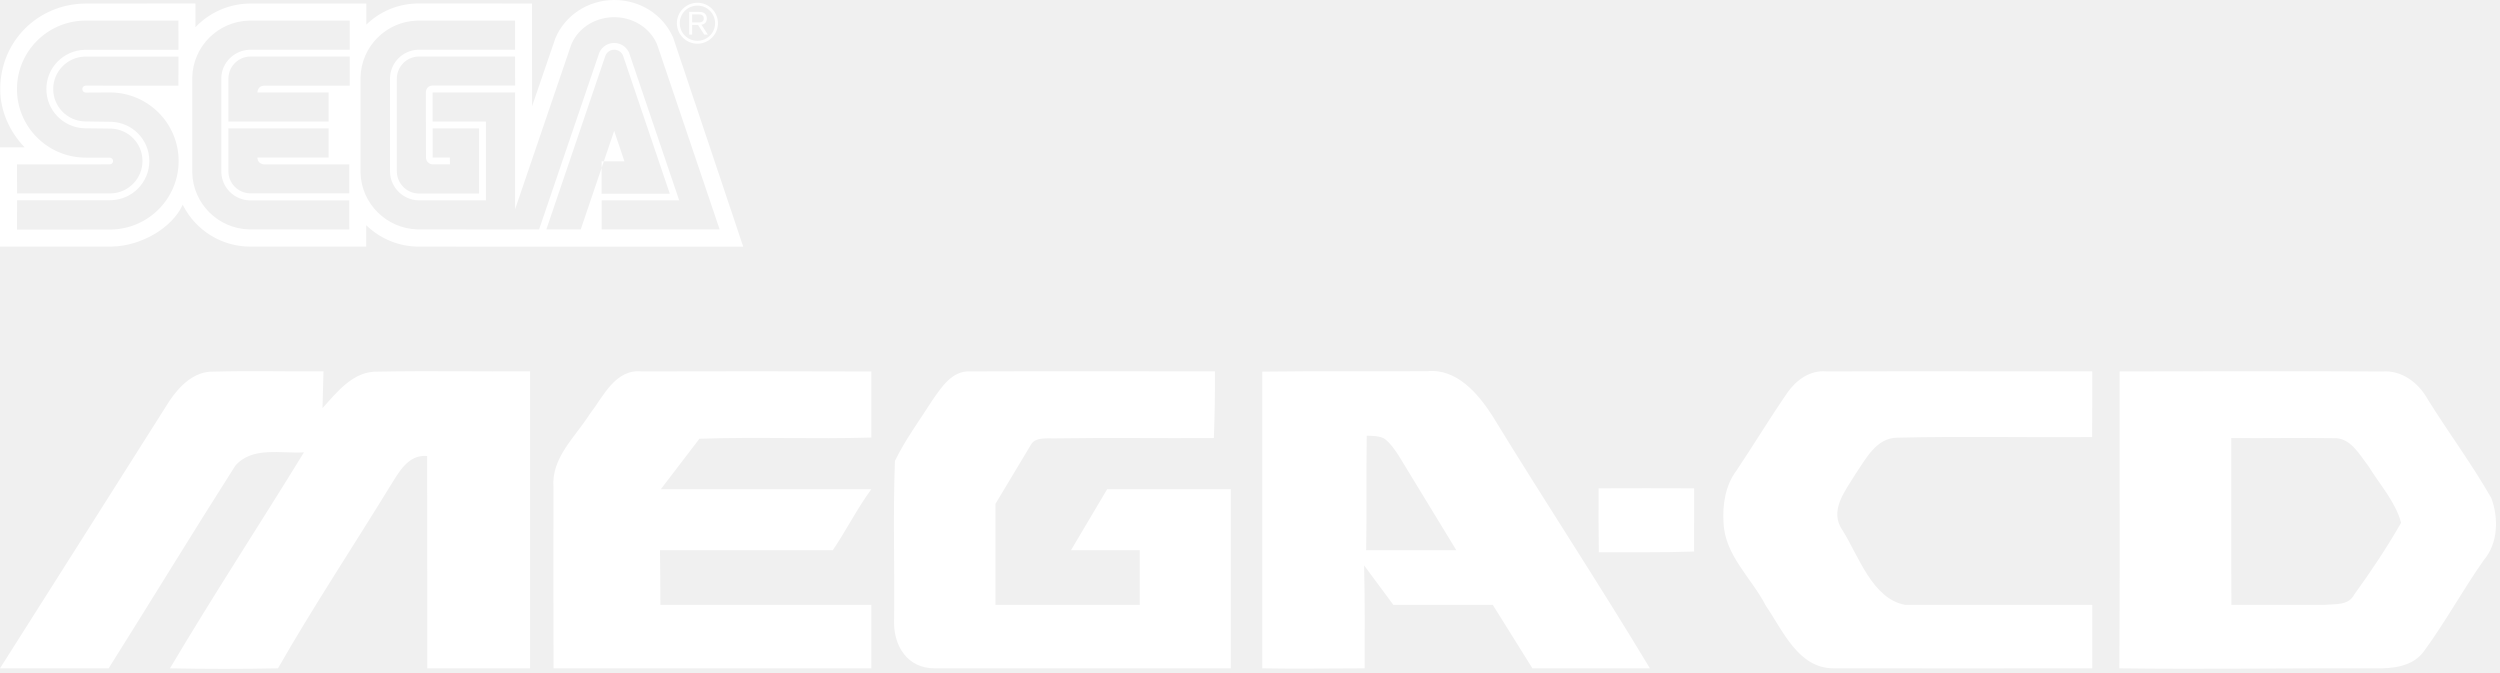
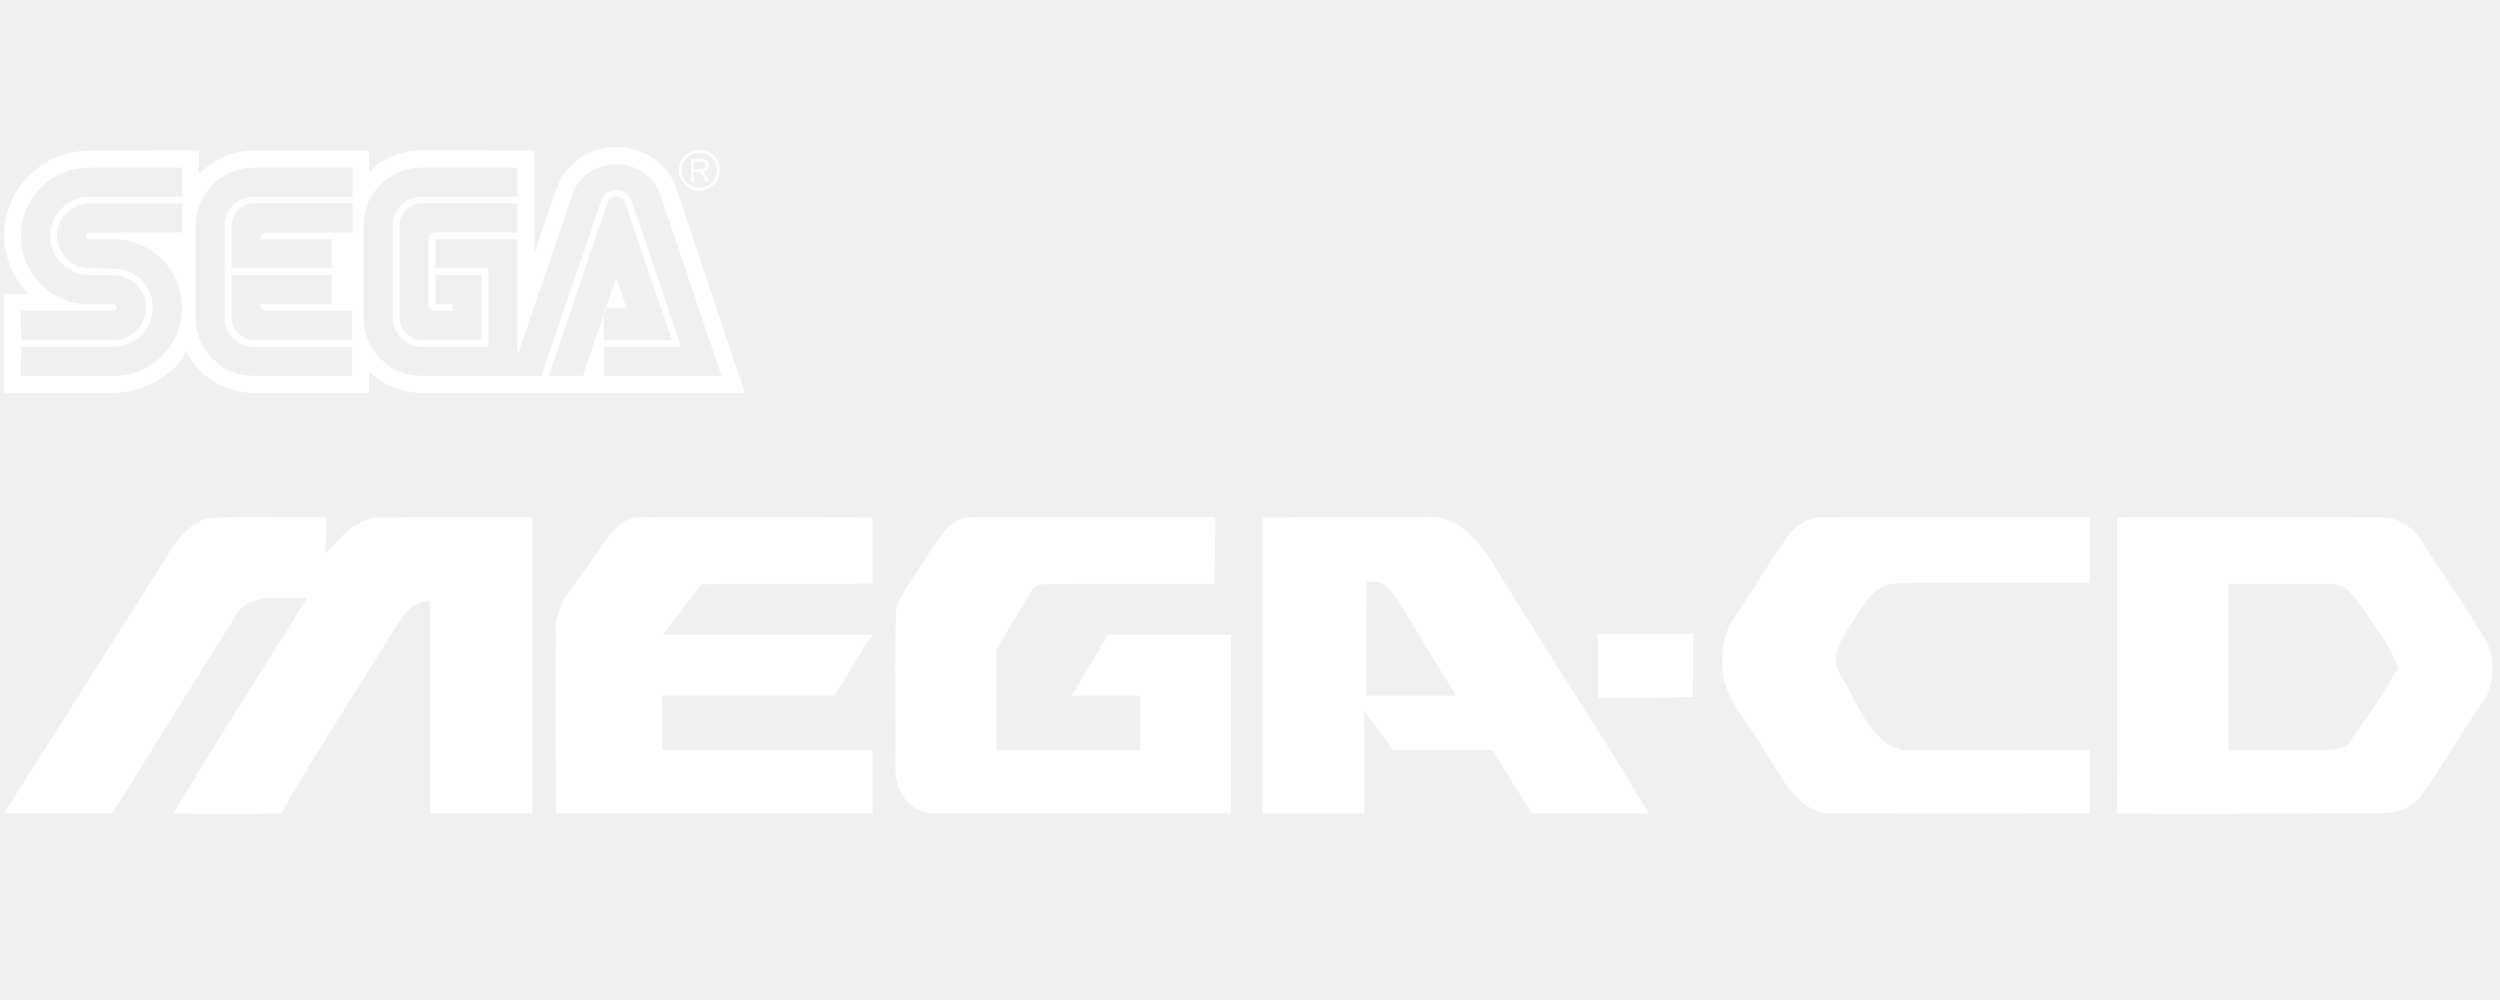
- <svg xmlns="http://www.w3.org/2000/svg" width="465px" height="125px" viewBox="0 0 465 125" version="1.1">
-   <g id="Page-1" stroke="none" stroke-width="1" fill="none" fill-rule="evenodd">
-     <g id="syslogo" fill="#FFFFFF" fill-rule="nonzero">
-       <path d="M297.344,90.829 C303.262,90.803 309.179,90.803 315.11,90.829 C315.11,94.756 315.11,98.67 315.097,102.584 C309.192,102.797 303.288,102.691 297.384,102.717 C297.318,98.749 297.318,94.795 297.344,90.829 Z M394.252,69.083 C410.545,69.07 426.825,69.004 443.117,69.096 C446.713,68.805 449.871,71.219 451.542,74.244 C455.39,80.44 459.769,86.305 463.391,92.647 C464.757,96.362 464.664,101.032 461.984,104.177 C458.11,109.696 454.873,115.64 450.892,121.08 C448.849,123.972 445.068,124.389 441.791,124.31 C425.936,124.257 410.067,124.509 394.199,124.31 C394.319,105.894 394.212,87.498 394.252,69.083 Z M415.016,81.474 C415.043,91.77 414.976,102.206 415.043,112.502 L432.463,112.502 C434.361,112.316 436.842,112.653 437.89,110.584 C441.008,106.285 443.967,101.84 446.607,97.236 C445.532,93.256 442.613,90.125 440.504,86.662 C438.819,84.499 437.16,81.302 433.976,81.501 C427.647,81.396 421.332,81.542 415.016,81.474 L415.016,81.474 Z M332.504,72.971 C334.149,70.636 336.736,68.791 339.722,69.083 C356.2,69.03 372.679,69.083 389.157,69.07 C389.157,73.143 389.171,77.216 389.131,81.29 C377.044,81.396 364.944,81.117 352.857,81.409 C348.943,81.475 347.059,85.363 345.135,88.149 C343.251,91.28 340.133,94.969 342.72,98.657 C345.692,103.354 348.226,111.361 354.343,112.502 L389.157,112.502 C389.157,116.92 389.171,119.892 389.157,124.31 C373.117,124.296 357.063,124.35 341.022,124.31 C334.468,124.296 331.628,117.298 328.444,112.668 C325.817,107.52 320.815,103.341 320.576,97.211 C320.364,93.867 320.921,90.259 322.991,87.512 C326.215,82.709 329.2,77.734 332.504,72.971 L332.504,72.971 Z M234.787,69.123 C245.003,68.99 255.232,69.096 265.449,69.043 C270.928,68.499 274.895,73.17 277.575,77.323 C287.234,93.124 297.344,108.441 306.884,124.31 C299.918,124.283 291.993,124.35 285.027,124.31 L277.655,112.502 L259.16,112.502 L253.72,105.158 C253.892,111.58 253.826,117.888 253.826,124.31 C247.471,124.31 241.129,124.429 234.787,124.31 C234.773,105.894 234.773,87.539 234.787,69.123 L234.787,69.123 Z M254.211,81.051 C254.105,87.977 254.237,95.411 254.105,102.337 L270.875,102.337 L260.232,84.872 C260.232,84.872 258.632,82.216 257.333,81.503 C256.411,80.997 254.211,81.051 254.211,81.051 L254.211,81.051 Z M173.397,74.482 C175.095,72.067 177.085,68.87 180.495,69.082 C195.66,69.016 210.825,69.082 225.977,69.069 C226.003,73.208 225.937,77.348 225.778,81.474 C215.92,81.54 206.075,81.381 196.231,81.54 C194.365,81.54 192.614,81.374 191.833,82.594 L185.152,93.72 L185.152,112.502 L211.993,112.502 L211.993,102.337 L199.203,102.337 L205.929,90.994 L228.929,90.994 L228.929,124.31 L173.821,124.31 C168.762,124.31 166.298,120.123 166.298,115.877 C166.431,105.834 166.073,95.763 166.458,85.733 C168.381,81.767 171.035,78.198 173.397,74.482 L173.397,74.482 Z M109.685,77.031 C112.232,73.753 114.421,68.579 119.397,69.083 C133.514,69.043 147.949,69.043 162.066,69.096 L162.066,81.382 C151.545,81.701 140.599,81.237 130.091,81.608 L122.913,90.994 L162.066,90.994 C159.452,94.55 157.382,98.689 154.901,102.337 L122.754,102.337 C122.807,105.8 122.82,109.026 122.833,112.502 L162.066,112.502 L162.066,124.31 L102.958,124.31 C102.931,113.045 102.918,101.974 102.945,90.696 C102.494,85.149 106.978,81.316 109.685,77.031 L109.685,77.031 Z M31.524,74.561 C33.382,71.802 36.141,69.002 39.737,69.122 C46.543,68.936 53.35,69.122 60.169,69.069 C60.116,71.351 60.063,73.633 59.984,75.915 C62.757,72.85 65.742,68.962 70.333,69.122 C79.753,68.949 89.173,69.122 98.593,69.069 C98.593,87.484 98.606,105.881 98.593,124.31 C92.224,124.323 85.843,124.31 79.474,124.31 C79.447,111.135 79.487,97.992 79.447,84.817 C75.865,84.499 74.154,87.909 72.535,90.47 C65.609,101.774 58.285,112.807 51.705,124.31 C45.004,124.442 38.317,124.442 31.617,124.31 C39.657,110.75 48.281,97.581 56.534,84.141 C52.315,84.393 46.888,82.987 43.757,86.635 C35.796,99.133 28.101,111.772 20.207,124.31 C13.467,124.283 6.74,124.35 0,124.31 C10.495,107.712 21.043,91.173 31.524,74.561 L31.524,74.561 Z" id="path4895" />
+ <svg xmlns="http://www.w3.org/2000/svg" width="500" height="200" viewBox="0 0 500 200" version="1.1" id="svg54">
+   <defs id="defs58" />
+   <g id="Page-1" style="fill:none;fill-rule:evenodd;stroke:none;stroke-width:1" transform="matrix(1.072025,0,0,1.072025,0.7961477,29.41663)">
+     <g id="syslogo" style="fill:#ffffff;fill-rule:nonzero">
+       <path d="m 297.344,90.829 c 5.917,-0.027 11.835,-0.027 17.766,0 0,3.927 0,7.841 -0.013,11.755 -5.904,0.212 -11.808,0.106 -17.712,0.133 -0.066,-3.968 -0.066,-7.922 -0.04,-11.888 z M 394.252,69.083 c 16.293,-0.013 32.572,-0.08 48.865,0.013 3.596,-0.292 6.753,2.123 8.425,5.148 3.848,6.196 8.226,12.06 11.848,18.402 1.367,3.715 1.274,8.385 -1.406,11.53 -3.874,5.519 -7.112,11.463 -11.092,16.903 -2.043,2.892 -5.825,3.31 -9.102,3.23 -15.855,-0.053 -31.723,0.199 -47.592,0 0.119,-18.416 0.013,-36.812 0.053,-55.226 z m 20.764,12.391 c 0.026,10.296 -0.04,20.732 0.026,31.028 h 17.421 c 1.897,-0.186 4.378,0.151 5.427,-1.919 3.118,-4.299 6.077,-8.743 8.717,-13.347 -1.075,-3.98 -3.994,-7.112 -6.103,-10.574 -1.685,-2.163 -3.343,-5.36 -6.528,-5.161 -6.329,-0.105 -12.644,0.041 -18.96,-0.027 z m -82.512,-8.503 c 1.645,-2.335 4.232,-4.179 7.218,-3.887 16.479,-0.053 32.957,0 49.436,-0.013 0,4.073 0.013,8.146 -0.026,12.22 -12.087,0.106 -24.187,-0.172 -36.274,0.119 -3.914,0.066 -5.798,3.954 -7.722,6.74 -1.884,3.131 -5.002,6.82 -2.415,10.508 2.972,4.697 5.506,12.704 11.623,13.845 h 34.815 c 0,4.418 0.013,7.389 0,11.808 -16.041,-0.013 -32.095,0.04 -48.136,0 -6.554,-0.013 -9.394,-7.011 -12.578,-11.642 -2.627,-5.148 -7.629,-9.327 -7.868,-15.457 -0.212,-3.343 0.345,-6.952 2.415,-9.699 3.224,-4.803 6.209,-9.778 9.513,-14.541 z m -97.717,-3.848 c 10.216,-0.133 20.446,-0.027 30.662,-0.08 5.48,-0.544 9.447,4.126 12.127,8.279 9.659,15.802 19.769,31.119 29.309,46.987 -6.966,-0.026 -14.891,0.04 -21.857,0 l -7.372,-11.808 h -18.495 l -5.44,-7.344 c 0.172,6.422 0.106,12.73 0.106,19.151 -6.355,0 -12.697,0.119 -19.039,0 -0.013,-18.416 -0.013,-36.771 0,-55.187 z m 19.424,11.928 c -0.106,6.926 0.026,14.361 -0.106,21.286 h 16.77 l -10.643,-17.465 c 0,0 -1.6,-2.656 -2.899,-3.369 -0.922,-0.506 -3.122,-0.452 -3.122,-0.452 z m -80.814,-6.569 c 1.698,-2.415 3.688,-5.612 7.098,-5.4 15.165,-0.066 30.33,0 45.482,-0.013 0.026,4.14 -0.04,8.279 -0.199,12.405 -9.858,0.066 -19.703,-0.093 -29.547,0.066 -1.865,0 -3.616,-0.167 -4.397,1.054 l -6.681,11.126 v 18.782 h 26.841 v -10.165 h -12.79 l 6.727,-11.343 h 23 V 124.31 h -55.108 c -5.059,0 -7.523,-4.187 -7.523,-8.432 0.133,-10.044 -0.226,-20.114 0.159,-30.144 1.924,-3.966 4.577,-7.535 6.939,-11.251 z m -63.712,2.549 c 2.547,-3.277 4.737,-8.452 9.712,-7.947 14.117,-0.04 28.552,-0.04 42.669,0.013 v 12.286 c -10.521,0.318 -21.467,-0.146 -31.975,0.226 l -7.178,9.386 h 39.153 c -2.614,3.556 -4.684,7.694 -7.165,11.343 h -32.148 c 0.053,3.463 0.066,6.689 0.08,10.165 h 39.233 V 124.31 H 102.958 c -0.026,-11.264 -0.04,-22.336 -0.013,-33.613 -0.451,-5.547 4.033,-9.38 6.74,-13.666 z M 31.524,74.561 c 1.857,-2.76 4.617,-5.559 8.213,-5.44 6.806,-0.186 13.613,0 20.432,-0.053 -0.053,2.282 -0.106,4.564 -0.186,6.846 2.773,-3.065 5.758,-6.952 10.349,-6.793 9.42,-0.172 18.84,0 28.26,-0.053 0,18.416 0.013,36.812 0,55.241 -6.369,0.013 -12.75,0 -19.119,0 -0.027,-13.175 0.013,-26.317 -0.027,-39.492 -3.582,-0.318 -5.294,3.091 -6.913,5.652 -6.926,11.304 -14.25,22.337 -20.83,33.84 -6.7,0.133 -13.387,0.133 -20.087,0 C 39.657,110.75 48.281,97.581 56.534,84.141 52.315,84.393 46.888,82.987 43.757,86.635 35.796,99.133 28.101,111.772 20.207,124.31 13.467,124.283 6.74,124.35 0,124.31 10.495,107.712 21.043,91.173 31.524,74.561 Z" id="path4895" />
      <g id="SEGA_logo">
-         <path d="M114.248,-5.6250029e-07 C119.152,-5.6250029e-07 123.253,2.767 125.095,6.752 L125.214,7.019 L138.24,45.88 L77.926,45.873 C74.241,45.873 70.887,44.452 68.376,42.136 L68.109,41.884 L68.109,45.869 L46.575,45.873 C41.16,45.873 36.465,42.816 34.122,38.347 L33.976,38.06 L33.917,38.231 C31.974,42.309 26.455,45.726 20.817,45.865 L20.479,45.869 L-3.62376795e-12,45.873 L-3.62376795e-12,27.401 L4.583,27.408 C1.877,24.587 0.042,20.779 0.042,16.581 C0.052,7.622 7.078,0.819 15.708,0.664 L16.025,0.661 L36.351,0.643 L36.351,5.065 C38.823,2.46 42.324,0.772 46.188,0.666 L46.576,0.66 L68.142,0.66 L68.134,4.586 C70.568,2.214 73.842,0.747 77.492,0.649 L77.884,0.643 L98.947,0.654 L98.964,19.755 L103.306,7.097 C105.019,2.986 109.256,-5.6250029e-07 114.248,-5.6250029e-07 Z M33.193,10.523 L15.945,10.523 L15.718,10.527 C12.488,10.646 9.897,13.308 9.897,16.56 C9.897,19.816 12.487,22.467 15.718,22.586 L20.693,22.654 C24.629,22.781 27.775,25.995 27.775,29.942 C27.775,33.892 24.629,37.114 20.693,37.241 L20.451,37.245 L3.171,37.245 L3.164,42.712 L20.433,42.694 L20.74,42.691 C27.663,42.529 33.225,36.884 33.225,29.952 C33.225,23.007 27.663,17.362 20.74,17.2 L20.433,17.196 L15.948,17.221 L15.854,17.214 C15.545,17.167 15.308,16.898 15.308,16.574 C15.308,16.25 15.545,15.98 15.854,15.934 L15.948,15.927 L33.186,15.931 L33.193,10.523 Z M65.047,3.832 L46.614,3.832 L46.324,3.835 C40.556,3.986 35.91,8.614 35.76,14.363 L35.756,14.651 L35.756,31.844 L35.76,32.132 C35.91,37.881 40.556,42.516 46.324,42.667 L46.614,42.671 L64.97,42.678 L64.966,37.273 L46.614,37.28 L46.395,37.275 C43.573,37.166 41.283,34.936 41.168,32.071 L41.163,31.843 L41.163,14.592 L41.168,14.378 C41.28,11.615 43.569,9.365 46.39,9.251 L46.614,9.246 L65.047,9.25 L65.047,3.832 Z M114.244,3.199 L113.959,3.203 C110.274,3.314 107.187,5.571 106.122,8.656 L106.043,8.901 L95.804,38.928 L95.804,17.2 L80.461,17.2 L80.461,22.601 L90.382,22.601 L90.382,37.266 L77.965,37.266 L77.747,37.261 C74.935,37.15 72.659,34.881 72.544,32.066 L72.539,31.843 L72.539,14.651 L72.543,14.433 C72.655,11.616 74.914,9.364 77.727,9.25 L77.95,9.246 L95.804,9.246 L95.804,3.832 L77.909,3.832 L77.62,3.835 C71.854,3.986 67.208,8.614 67.058,14.363 L67.054,14.651 L67.054,31.844 L67.058,32.132 C67.21,37.881 71.894,42.516 77.661,42.667 L77.95,42.671 L95.804,42.678 L95.804,42.673 L100.271,42.674 L111.451,9.845 L111.528,9.676 C112.018,8.679 113.042,7.992 114.234,7.992 C115.42,7.992 116.448,8.679 116.943,9.67 L117.02,9.838 L126.329,37.266 L111.913,37.266 L111.913,42.673 L133.852,42.673 L122.442,8.914 L122.365,8.675 C121.309,5.586 118.215,3.318 114.536,3.203 L114.244,3.199 Z M114.248,9.247 C113.526,9.247 112.909,9.679 112.634,10.297 L112.58,10.432 L101.621,42.673 L108.018,42.673 L111.902,31.22 L111.891,36.035 L124.582,36.035 L115.915,10.432 C115.681,9.743 115.021,9.247 114.248,9.247 Z M95.803,10.509 L77.949,10.512 L77.743,10.517 C75.621,10.622 73.92,12.323 73.816,14.445 L73.81,14.651 L73.811,31.843 L73.816,32.05 C73.921,34.176 75.622,35.887 77.744,35.992 L77.95,35.997 L89.102,35.997 L89.102,23.88 L80.474,23.88 L80.474,29.299 L83.676,29.299 L83.686,30.571 L80.499,30.571 L80.37,30.565 C79.776,30.503 79.301,30.022 79.24,29.428 L79.233,29.299 L79.205,17.196 C79.207,17.09 79.254,16.043 80.317,15.918 L80.484,15.906 L95.81,15.906 L95.803,10.509 Z M33.186,3.832 L15.948,3.832 L15.642,3.835 C8.725,3.997 3.157,9.636 3.157,16.574 C3.157,23.513 8.725,29.154 15.642,29.316 L15.948,29.32 L20.409,29.327 L20.5,29.333 C20.798,29.378 21.035,29.635 21.035,29.952 C21.035,30.264 20.798,30.521 20.5,30.565 L20.409,30.571 L3.164,30.585 L3.171,35.976 L20.451,35.976 L20.678,35.971 C23.918,35.853 26.502,33.201 26.502,29.942 C26.502,26.686 23.918,24.038 20.678,23.919 L15.703,23.862 C11.774,23.735 8.624,20.517 8.624,16.56 C8.624,12.613 11.774,9.395 15.703,9.268 L15.945,9.264 L33.193,9.26 L33.186,3.832 Z M61.125,23.887 L42.478,23.887 L42.478,31.844 C42.478,34.054 44.22,35.853 46.407,35.96 L46.614,35.965 L64.966,35.958 L64.97,30.578 L49.157,30.578 C49.057,30.575 48,30.519 47.885,29.465 L47.875,29.299 L61.125,29.299 L61.125,23.887 Z M112.312,30.012 L111.902,31.22 L111.905,30.012 L112.312,30.012 Z M114.237,24.338 L116.146,30.012 L112.312,30.012 L114.237,24.338 Z M65.047,10.512 L46.614,10.512 C44.393,10.512 42.597,12.255 42.49,14.445 L42.485,14.651 L42.478,22.601 L61.125,22.601 L61.125,17.2 L47.876,17.2 L47.885,17.09 C47.921,16.8 48.103,16.03 49,15.945 L49.166,15.938 L65.047,15.938 L65.047,10.512 Z" id="Shape" />
-         <path d="M129.717,8.128 C130.738,8.128 131.699,7.729 132.42,7.013 C133.139,6.289 133.542,5.335 133.542,4.314 C133.542,3.301 133.139,2.35 132.42,1.626 C131.699,0.913 130.738,0.515 129.717,0.515 C127.616,0.515 125.9,2.217 125.9,4.315 C125.9,5.336 126.298,6.29 127.025,7.013 C127.742,7.729 128.7,8.128 129.717,8.128 M126.438,4.314 C126.438,3.444 126.774,2.619 127.399,2 C128.022,1.381 128.847,1.046 129.717,1.046 C130.598,1.046 131.423,1.381 132.045,2 C132.664,2.619 133.007,3.444 133.007,4.314 C133.007,6.121 131.532,7.589 129.717,7.589 C128.846,7.589 128.021,7.25 127.399,6.631 C126.773,6.013 126.438,5.191 126.438,4.314 Z" id="Shape" />
-         <path d="M128.738,4.636 L128.738,6.432 L128.186,6.432 L128.186,2.21 L129.755,2.21 C130.346,2.216 130.693,2.216 131.021,2.464 C131.339,2.699 131.472,3.052 131.472,3.444 C131.472,4.43 130.669,4.559 130.465,4.601 L131.654,6.432 L130.986,6.432 L129.829,4.636 L128.738,4.636 M128.738,4.171 L129.86,4.171 C130.039,4.171 130.207,4.171 130.375,4.129 C130.766,4.034 130.906,3.755 130.906,3.447 C130.906,3.335 130.895,3.052 130.654,2.856 C130.433,2.671 130.154,2.678 129.829,2.678 L128.738,2.678 L128.738,4.171 L128.738,4.171 Z" id="Shape" />
+         <path d="m 114.248,-5.6250029e-7 c 4.904,0 9.005,2.767 10.847,6.752 l 0.119,0.267 13.026,38.86 -60.314,-0.007 c -3.686,0 -7.039,-1.421 -9.551,-3.737 l -0.266,-0.252 v 3.985 l -21.535,0.004 c -5.415,0 -10.11,-3.057 -12.452,-7.526 l -0.146,-0.287 -0.059,0.171 c -1.943,4.078 -7.462,7.495 -13.099,7.634 L 20.479,45.869 0,45.873 V 27.401 l 4.583,0.007 C 1.877,24.587 0.042,20.779 0.042,16.581 0.052,7.622 7.078,0.819 15.708,0.664 l 0.316,-0.003 20.326,-0.018 V 5.065 c 2.473,-2.605 5.974,-4.293 9.838,-4.399 l 0.388,-0.005 h 21.566 l -0.007,3.926 c 2.434,-2.373 5.708,-3.839 9.358,-3.938 l 0.392,-0.005 21.063,0.011 0.017,19.102 4.342,-12.659 C 105.019,2.986 109.256,-5.6250029e-7 114.248,-5.6250029e-7 Z M 33.193,10.523 H 15.945 l -0.226,0.004 c -3.23,0.119 -5.822,2.781 -5.822,6.033 0,3.256 2.591,5.907 5.822,6.026 l 4.975,0.068 c 3.936,0.127 7.082,3.341 7.082,7.289 0,3.95 -3.146,7.172 -7.082,7.299 l -0.242,0.004 H 3.171 l -0.007,5.467 17.269,-0.018 0.306,-0.004 C 27.663,42.529 33.225,36.884 33.225,29.952 c 0,-6.945 -5.561,-12.591 -12.485,-12.753 l -0.306,-0.004 -4.485,0.024 -0.095,-0.007 c -0.309,-0.046 -0.545,-0.315 -0.545,-0.639 0,-0.324 0.237,-0.594 0.545,-0.64 l 0.095,-0.007 17.238,0.004 z M 65.047,3.832 H 46.614 l -0.289,0.004 C 40.556,3.986 35.91,8.614 35.76,14.363 l -0.004,0.288 v 17.192 l 0.004,0.288 c 0.151,5.749 4.796,10.384 10.565,10.535 l 0.289,0.004 18.356,0.007 -0.004,-5.405 -18.353,0.006 -0.218,-0.004 c -2.822,-0.11 -5.112,-2.339 -5.228,-5.205 l -0.005,-0.228 V 14.592 l 0.004,-0.214 c 0.113,-2.763 2.401,-5.014 5.222,-5.127 l 0.224,-0.004 18.433,0.003 z m 49.197,-0.633 -0.285,0.004 c -3.685,0.111 -6.772,2.368 -7.837,5.452 l -0.08,0.245 -10.239,30.027 6e-5,-21.728 H 80.461 v 5.401 h 9.921 V 37.266 H 77.965 l -0.217,-0.004 C 74.935,37.15 72.659,34.881 72.544,32.066 l -0.005,-0.223 V 14.651 l 0.004,-0.218 c 0.111,-2.817 2.371,-5.069 5.184,-5.182 l 0.223,-0.004 h 17.854 V 3.832 H 77.909 l -0.289,0.004 C 71.854,3.986 67.208,8.614 67.058,14.363 l -0.004,0.288 v 17.192 l 0.004,0.288 c 0.152,5.749 4.837,10.384 10.603,10.535 l 0.289,0.004 17.854,0.007 -6e-5,-0.005 4.468,8.9e-4 11.18,-32.829 0.077,-0.169 c 0.49,-0.997 1.514,-1.684 2.706,-1.684 1.186,0 2.214,0.687 2.709,1.678 l 0.077,0.168 9.309,27.428 h -14.417 v 5.407 h 21.94 L 122.442,8.914 122.365,8.675 c -1.056,-3.089 -4.15,-5.357 -7.829,-5.471 z m 0.004,6.048 c -0.721,0 -1.339,0.432 -1.614,1.05 l -0.053,0.135 -10.96,32.242 h 6.397 l 3.884,-11.453 -0.011,4.815 h 12.69 L 115.915,10.432 c -0.234,-0.688 -0.894,-1.185 -1.668,-1.185 z m -18.444,1.262 -17.854,0.004 -0.207,0.005 c -2.122,0.104 -3.823,1.806 -3.927,3.927 l -0.005,0.207 9.21e-4,17.192 0.005,0.207 c 0.104,2.126 1.806,3.837 3.927,3.942 l 0.207,0.005 h 11.152 V 23.88 h -8.628 v 5.419 h 3.202 l 0.01,1.272 H 80.499 l -0.129,-0.007 c -0.594,-0.061 -1.069,-0.542 -1.13,-1.137 l -0.007,-0.129 -0.029,-12.103 c 0.002,-0.107 0.05,-1.153 1.112,-1.278 l 0.167,-0.012 h 15.326 z M 33.186,3.832 H 15.948 l -0.306,0.004 C 8.725,3.997 3.157,9.636 3.157,16.574 c 0,6.939 5.568,12.58 12.485,12.742 l 0.306,0.004 4.461,0.007 0.091,0.007 c 0.298,0.044 0.535,0.302 0.535,0.619 0,0.312 -0.237,0.568 -0.535,0.612 l -0.091,0.007 -17.245,0.014 0.007,5.39 H 20.451 l 0.227,-0.004 c 3.24,-0.119 5.824,-2.77 5.824,-6.03 0,-3.256 -2.584,-5.904 -5.824,-6.023 l -4.975,-0.057 C 11.774,23.735 8.624,20.517 8.624,16.56 c 0,-3.946 3.149,-7.165 7.079,-7.292 l 0.242,-0.004 17.249,-0.004 z M 61.125,23.887 H 42.478 v 7.957 c 0,2.21 1.742,4.01 3.929,4.117 l 0.206,0.005 18.352,-0.007 0.004,-5.38 -15.812,-1.58e-4 c -0.1,-0.003 -1.157,-0.058 -1.272,-1.113 l -0.01,-0.166 h 13.249 z m 51.187,6.125 -0.41,1.208 0.003,-1.208 z m 1.925,-5.674 1.909,5.674 h -3.834 z M 65.047,10.512 H 46.614 c -2.22,0 -4.017,1.742 -4.124,3.932 l -0.005,0.207 -0.006,7.95 H 61.125 V 17.2 H 47.876 l 0.009,-0.11 c 0.037,-0.29 0.218,-1.06 1.115,-1.145 l 0.166,-0.008 h 15.881 z" id="Shape" />
+         <path d="m 129.717,8.128 c 1.021,0 1.982,-0.399 2.703,-1.115 0.72,-0.723 1.122,-1.678 1.122,-2.698 0,-1.014 -0.402,-1.965 -1.122,-2.688 -0.72,-0.713 -1.681,-1.111 -2.703,-1.111 -2.101,0 -3.817,1.703 -3.817,3.8 0,1.021 0.399,1.975 1.125,2.698 0.717,0.716 1.675,1.115 2.692,1.115 m -3.279,-3.814 c 0,-0.87 0.335,-1.695 0.961,-2.314 0.623,-0.619 1.447,-0.954 2.318,-0.954 0.881,0 1.706,0.336 2.328,0.954 0.619,0.619 0.962,1.444 0.962,2.314 0,1.807 -1.475,3.275 -3.29,3.275 -0.871,0 -1.696,-0.339 -2.318,-0.958 -0.626,-0.618 -0.961,-1.44 -0.961,-2.317 z" id="path47" />
+         <path d="m 128.738,4.636 v 1.797 h -0.552 V 2.21 h 1.569 c 0.591,0.007 0.937,0.007 1.266,0.255 0.318,0.235 0.451,0.588 0.451,0.979 0,0.986 -0.804,1.115 -1.007,1.157 l 1.189,1.832 h -0.668 l -1.157,-1.797 h -1.091 m 0,-0.465 h 1.122 c 0.179,0 0.347,0 0.514,-0.042 0.392,-0.094 0.531,-0.374 0.531,-0.682 0,-0.112 -0.011,-0.395 -0.252,-0.591 -0.221,-0.185 -0.5,-0.178 -0.825,-0.178 h -1.091 z" id="path49" />
      </g>
    </g>
  </g>
</svg>
